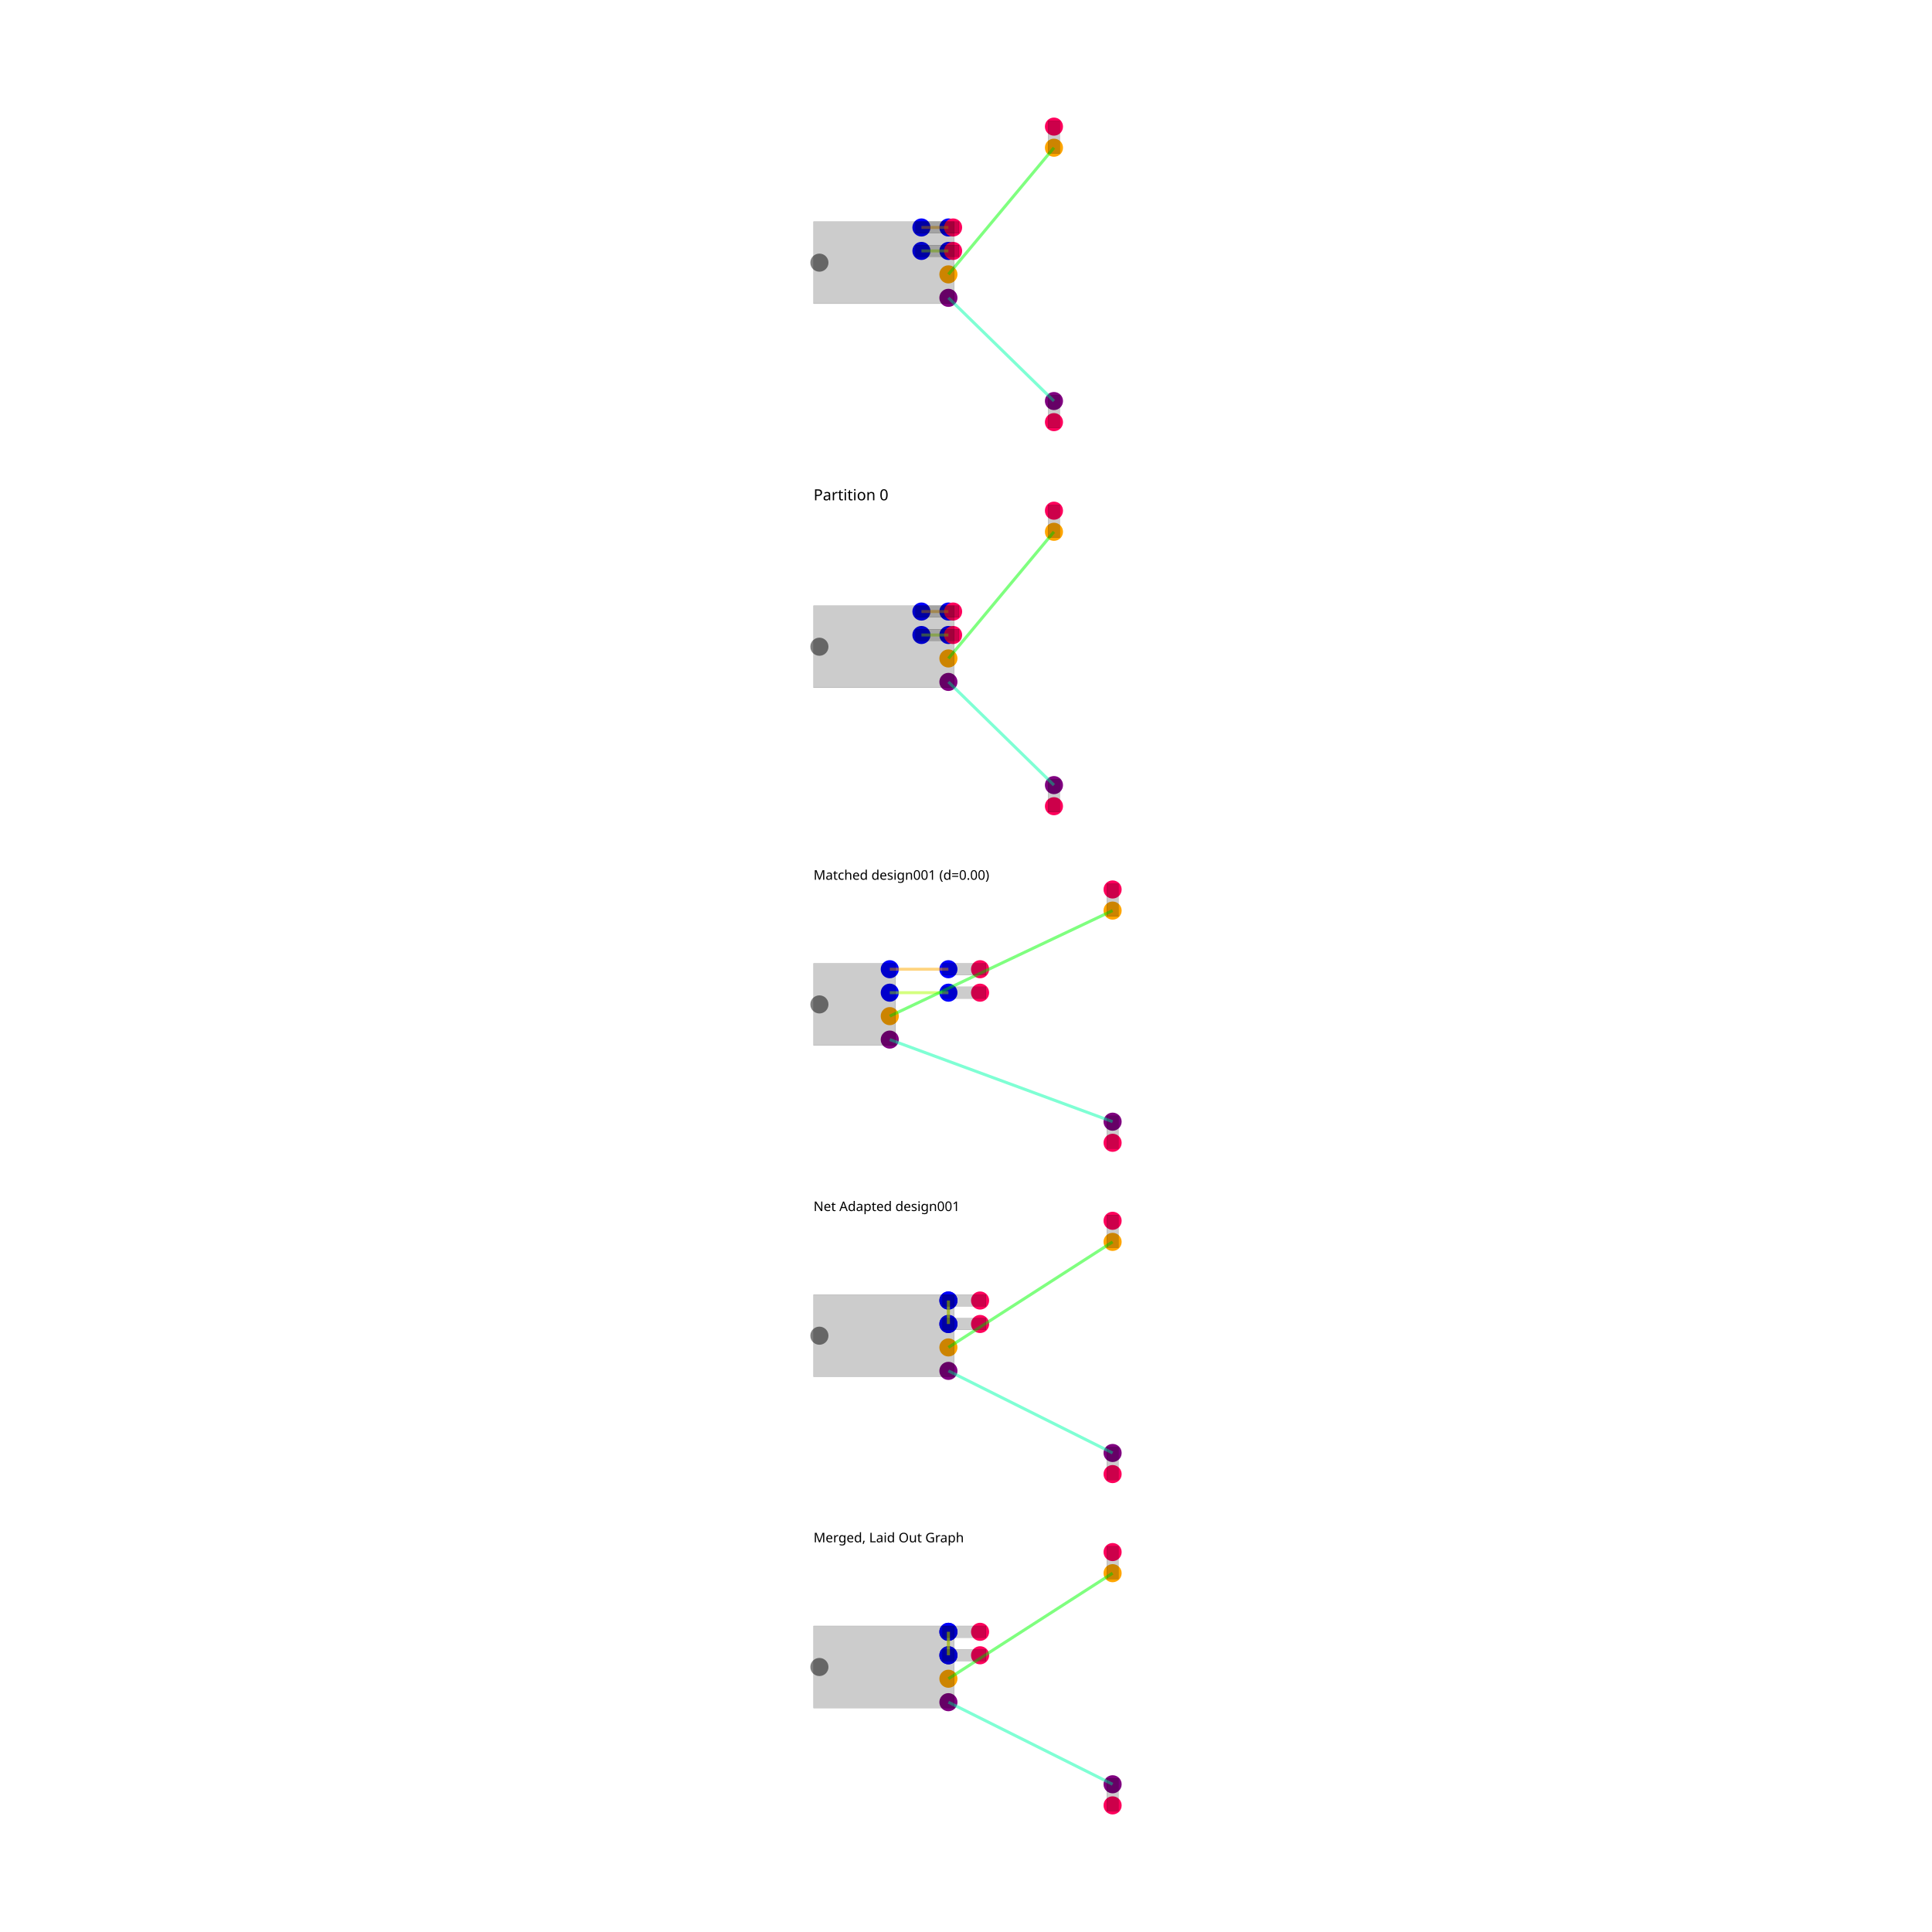
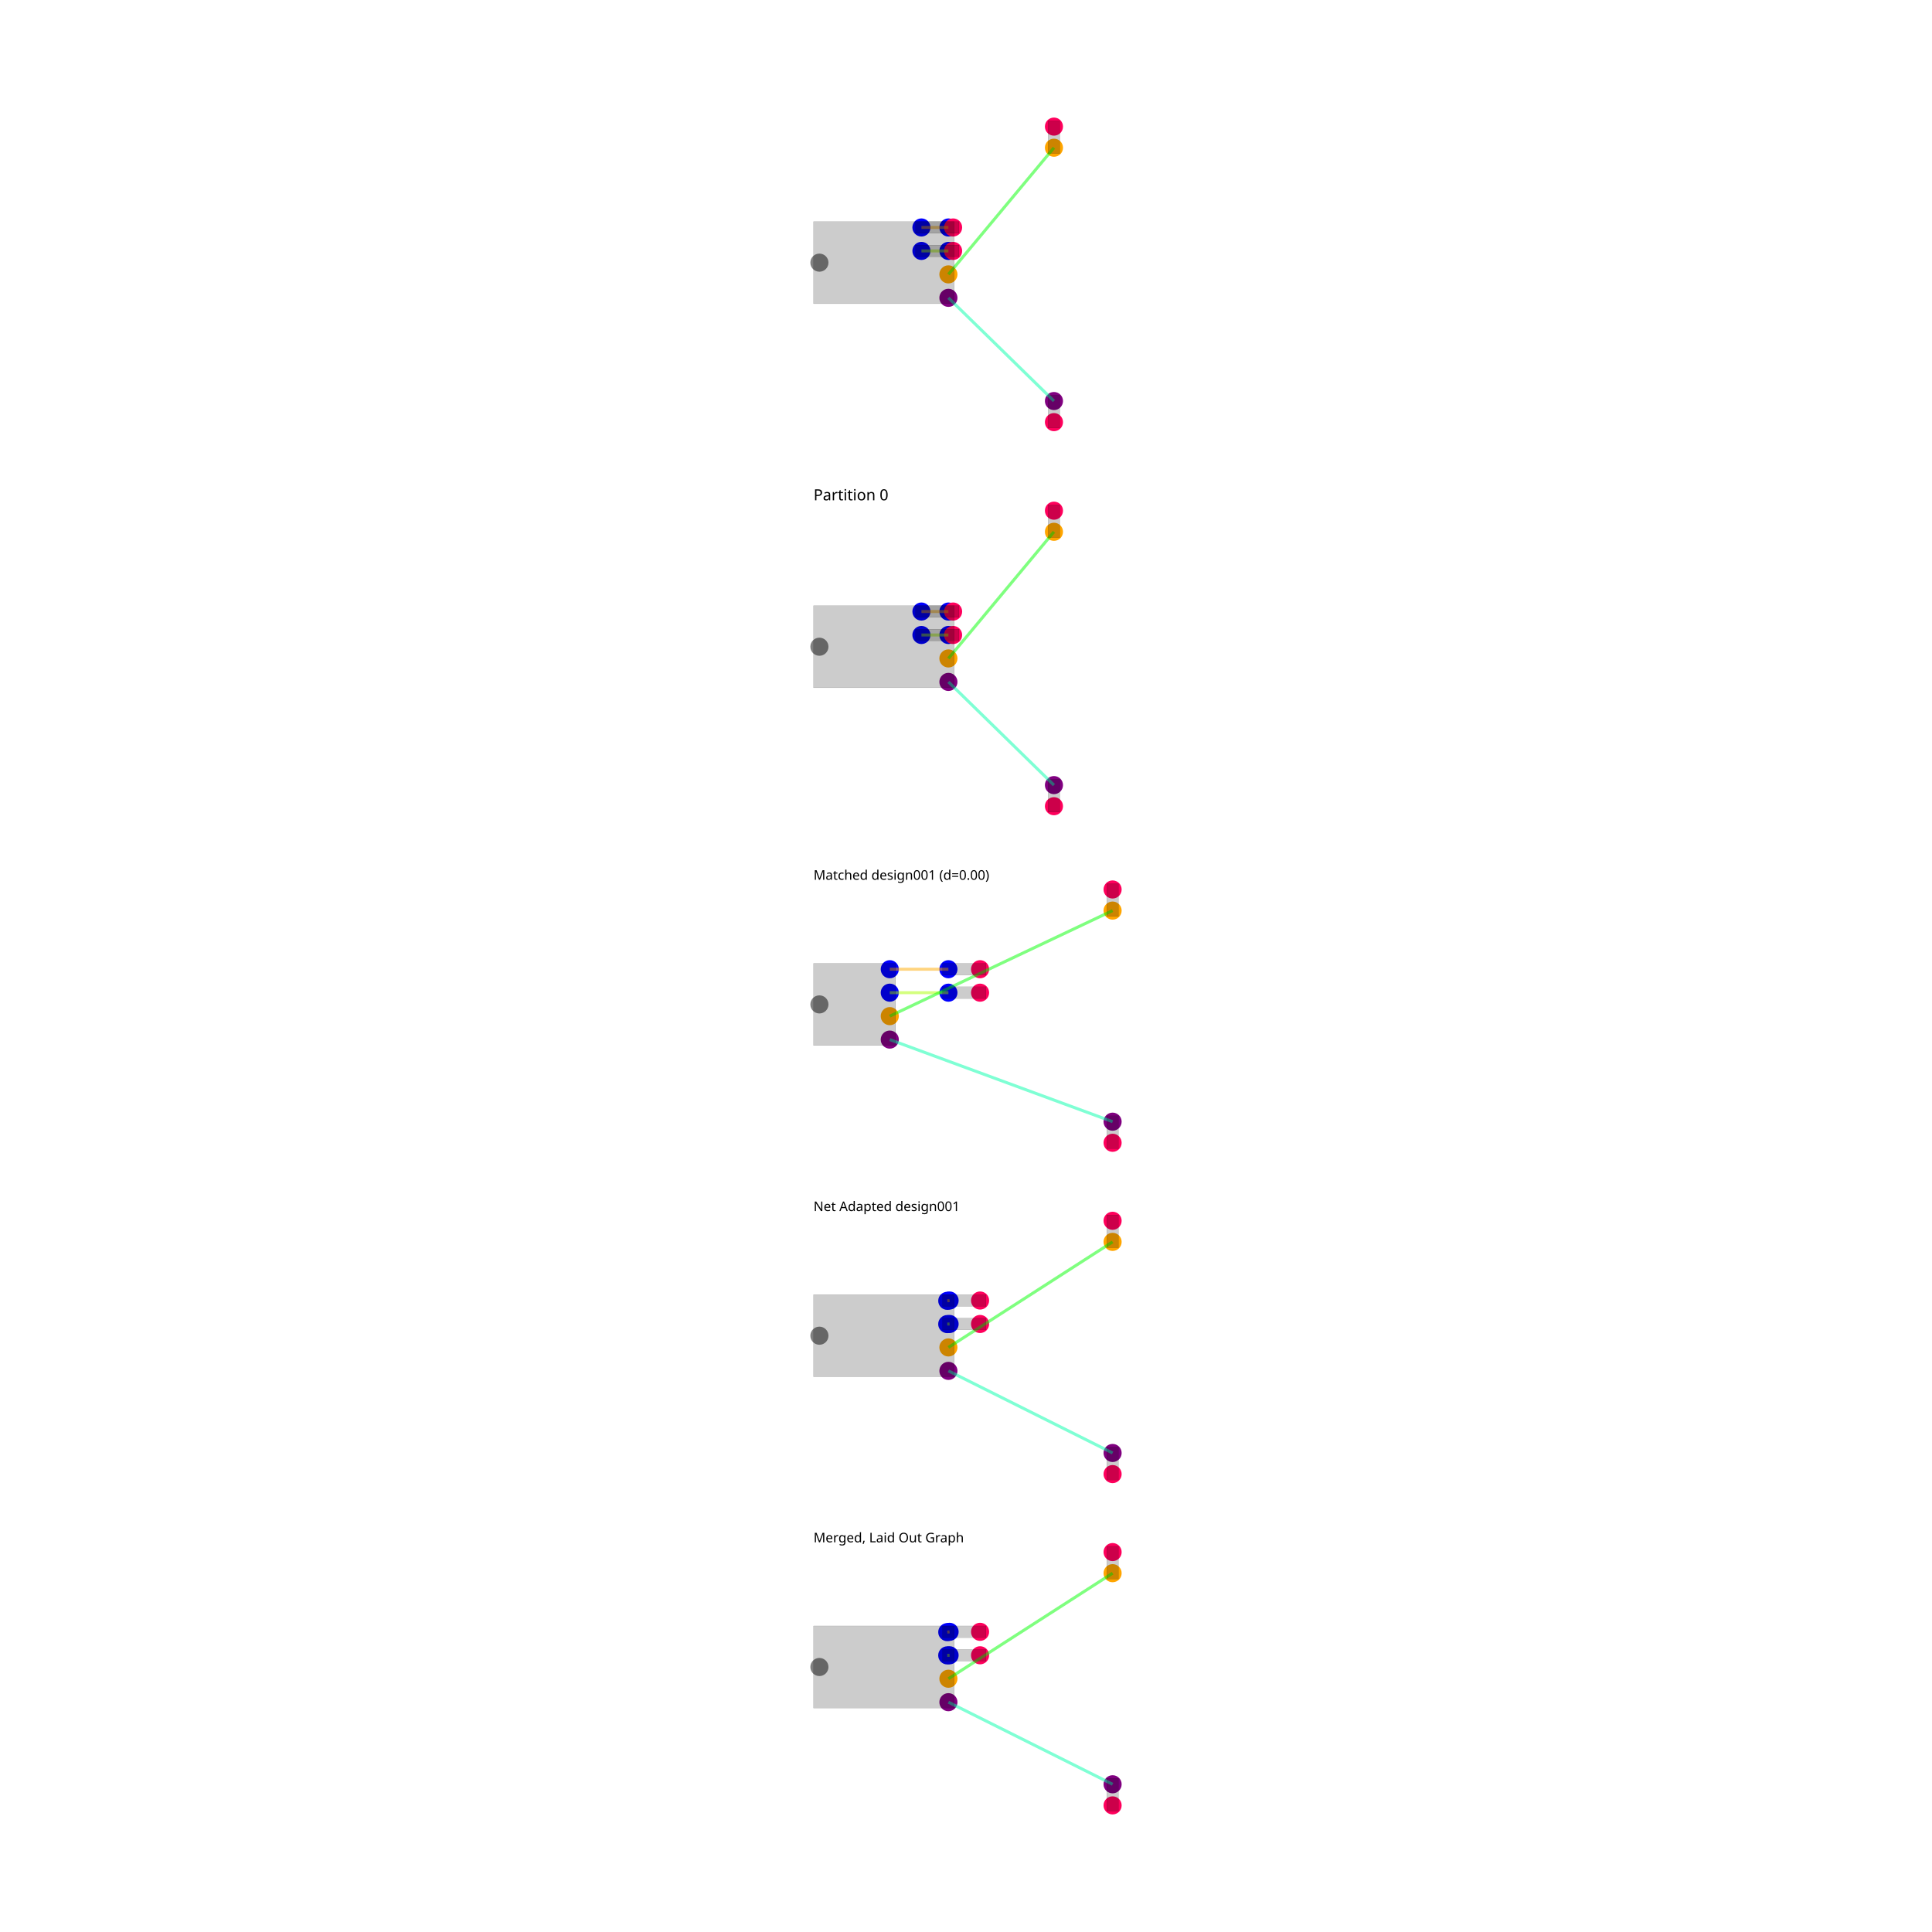
<svg xmlns="http://www.w3.org/2000/svg" width="640" height="640" viewBox="0 0 640 640">
  <rect width="100%" height="100%" fill="white" />
  <g>
    <circle data-type="point" data-label="schematic_component_0_center component_center center_schematic_component_0" data-x="0" data-y="0" cx="271.439" cy="87.007" r="3" fill="gray" />
  </g>
  <g>
-     <circle data-type="point" data-label="schematic_port_0 normal unnamedsubcircuit315_connectivity_net0" data-x="1.1" data-y="0.30000000000000004" cx="314.173" cy="75.352" r="3" fill="blue" />
-   </g>
-   <g>
-     <circle data-type="point" data-label="schematic_port_1 normal unnamedsubcircuit315_connectivity_net1" data-x="1.1" data-y="0.09999999999999998" cx="314.173" cy="83.122" r="3" fill="blue" />
-   </g>
-   <g>
-     <circle data-type="point" data-label="schematic_port_2 vcc unnamedsubcircuit315_connectivity_net2" data-x="1.1" data-y="-0.10000000000000003" cx="314.173" cy="90.891" r="3" fill="orange" />
-   </g>
-   <g>
-     <circle data-type="point" data-label="schematic_port_3 gnd unnamedsubcircuit315_connectivity_net3" data-x="1.1" data-y="-0.30000000000000004" cx="314.173" cy="98.661" r="3" fill="purple" />
+     <circle data-type="point" data-label="schematic_port_0 normal unnamedsubcircuit315_connectivity_net0" data-x="1.1" data-y="0.3" cx="314.173" cy="75.352" r="3" fill="blue" />
+   </g>
+   <g>
+     <circle data-type="point" data-label="schematic_port_1 normal unnamedsubcircuit315_connectivity_net1" data-x="1.1" data-y="0.1" cx="314.173" cy="83.122" r="3" fill="blue" />
+   </g>
+   <g>
+     <circle data-type="point" data-label="schematic_port_2 vcc unnamedsubcircuit315_connectivity_net2" data-x="1.1" data-y="-0.1" cx="314.173" cy="90.891" r="3" fill="orange" />
+   </g>
+   <g>
+     <circle data-type="point" data-label="schematic_port_3 gnd unnamedsubcircuit315_connectivity_net3" data-x="1.1" data-y="-0.3" cx="314.173" cy="98.661" r="3" fill="purple" />
  </g>
  <g>
    <circle data-type="point" data-label="netlabel_for_netlabel_for_schematic_port_3_pin gnd unnamedsubcircuit315_connectivity_net3" data-x="2" data-y="-1.18" cx="349.136" cy="132.848" r="3" fill="purple" />
  </g>
  <g>
-     <circle data-type="point" data-label="netlabel_for_netlabel_for_schematic_port_3_center netlabel_center netlabel_for_netlabel_for_schematic_port_3_center" data-x="2" data-y="-1.3599999999999999" cx="349.136" cy="139.84" r="3" fill="hsl(338.4, 100%, 50%, 1)" />
+     <circle data-type="point" data-label="netlabel_for_netlabel_for_schematic_port_3_center netlabel_center netlabel_for_netlabel_for_schematic_port_3_center" data-x="2" data-y="-1.36" cx="349.136" cy="139.84" r="3" fill="hsl(338.4, 100%, 50%, 1)" />
  </g>
  <g>
    <circle data-type="point" data-label="netlabel_for_netlabel_for_schematic_port_2_pin vcc unnamedsubcircuit315_connectivity_net2" data-x="2" data-y="0.98" cx="349.136" cy="48.935" r="3" fill="orange" />
  </g>
  <g>
    <circle data-type="point" data-label="netlabel_for_netlabel_for_schematic_port_2_center netlabel_center netlabel_for_netlabel_for_schematic_port_2_center" data-x="2" data-y="1.16" cx="349.136" cy="41.942" r="3" fill="hsl(338.4, 100%, 50%, 1)" />
  </g>
  <g>
-     <circle data-type="point" data-label="netlabel_for_netlabel_for_schematic_port_0_pin normal unnamedsubcircuit315_connectivity_net0" data-x="0.8700000000000001" data-y="0.30000000000000004" cx="305.238" cy="75.352" r="3" fill="blue" />
-   </g>
-   <g>
-     <circle data-type="point" data-label="netlabel_for_netlabel_for_schematic_port_0_center netlabel_center netlabel_for_netlabel_for_schematic_port_0_center" data-x="1.1400000000000001" data-y="0.30000000000000004" cx="315.727" cy="75.352" r="3" fill="hsl(338.4, 100%, 50%, 1)" />
-   </g>
-   <g>
-     <circle data-type="point" data-label="netlabel_for_netlabel_for_schematic_port_1_pin normal unnamedsubcircuit315_connectivity_net1" data-x="0.8700000000000001" data-y="0.09999999999999998" cx="305.238" cy="83.122" r="3" fill="blue" />
-   </g>
-   <g>
-     <circle data-type="point" data-label="netlabel_for_netlabel_for_schematic_port_1_center netlabel_center netlabel_for_netlabel_for_schematic_port_1_center" data-x="1.1400000000000001" data-y="0.09999999999999998" cx="315.727" cy="83.122" r="3" fill="hsl(338.4, 100%, 50%, 1)" />
+     <circle data-type="point" data-label="netlabel_for_netlabel_for_schematic_port_0_pin normal unnamedsubcircuit315_connectivity_net0" data-x="0.87" data-y="0.3" cx="305.238" cy="75.352" r="3" fill="blue" />
+   </g>
+   <g>
+     <circle data-type="point" data-label="netlabel_for_netlabel_for_schematic_port_0_center netlabel_center netlabel_for_netlabel_for_schematic_port_0_center" data-x="1.14" data-y="0.3" cx="315.727" cy="75.352" r="3" fill="hsl(338.4, 100%, 50%, 1)" />
+   </g>
+   <g>
+     <circle data-type="point" data-label="netlabel_for_netlabel_for_schematic_port_1_pin normal unnamedsubcircuit315_connectivity_net1" data-x="0.87" data-y="0.1" cx="305.238" cy="83.122" r="3" fill="blue" />
+   </g>
+   <g>
+     <circle data-type="point" data-label="netlabel_for_netlabel_for_schematic_port_1_center netlabel_center netlabel_for_netlabel_for_schematic_port_1_center" data-x="1.14" data-y="0.1" cx="315.727" cy="83.122" r="3" fill="hsl(338.4, 100%, 50%, 1)" />
  </g>
  <g>
    <circle data-type="point" data-label="schematic_component_0_center component_center center_schematic_component_0" data-x="0" data-y="-3.2749999999999995" cx="271.439" cy="214.235" r="3" fill="gray" />
  </g>
  <g>
    <circle data-type="point" data-label="schematic_port_0 normal unnamedsubcircuit315_connectivity_net0" data-x="1.1" data-y="-2.9749999999999996" cx="314.173" cy="202.581" r="3" fill="blue" />
  </g>
  <g>
    <circle data-type="point" data-label="schematic_port_1 normal unnamedsubcircuit315_connectivity_net1" data-x="1.1" data-y="-3.1749999999999994" cx="314.173" cy="210.35" r="3" fill="blue" />
  </g>
  <g>
    <circle data-type="point" data-label="schematic_port_2 vcc unnamedsubcircuit315_connectivity_net2" data-x="1.1" data-y="-3.3749999999999996" cx="314.173" cy="218.12" r="3" fill="orange" />
  </g>
  <g>
    <circle data-type="point" data-label="schematic_port_3 gnd unnamedsubcircuit315_connectivity_net3" data-x="1.1" data-y="-3.5749999999999993" cx="314.173" cy="225.89" r="3" fill="purple" />
  </g>
  <g>
    <circle data-type="point" data-label="netlabel_for_netlabel_for_schematic_port_3_pin gnd unnamedsubcircuit315_connectivity_net3" data-x="2" data-y="-4.454999999999999" cx="349.136" cy="260.076" r="3" fill="purple" />
  </g>
  <g>
    <circle data-type="point" data-label="netlabel_for_netlabel_for_schematic_port_3_center netlabel_center netlabel_for_netlabel_for_schematic_port_3_center" data-x="2" data-y="-4.635" cx="349.136" cy="267.069" r="3" fill="hsl(338.4, 100%, 50%, 1)" />
  </g>
  <g>
    <circle data-type="point" data-label="netlabel_for_netlabel_for_schematic_port_2_pin vcc unnamedsubcircuit315_connectivity_net2" data-x="2" data-y="-2.2949999999999995" cx="349.136" cy="176.164" r="3" fill="orange" />
  </g>
  <g>
    <circle data-type="point" data-label="netlabel_for_netlabel_for_schematic_port_2_center netlabel_center netlabel_for_netlabel_for_schematic_port_2_center" data-x="2" data-y="-2.1149999999999993" cx="349.136" cy="169.171" r="3" fill="hsl(338.4, 100%, 50%, 1)" />
  </g>
  <g>
-     <circle data-type="point" data-label="netlabel_for_netlabel_for_schematic_port_0_pin normal unnamedsubcircuit315_connectivity_net0" data-x="0.8700000000000001" data-y="-2.9749999999999996" cx="305.238" cy="202.581" r="3" fill="blue" />
-   </g>
-   <g>
-     <circle data-type="point" data-label="netlabel_for_netlabel_for_schematic_port_0_center netlabel_center netlabel_for_netlabel_for_schematic_port_0_center" data-x="1.1400000000000001" data-y="-2.9749999999999996" cx="315.727" cy="202.581" r="3" fill="hsl(338.4, 100%, 50%, 1)" />
-   </g>
-   <g>
-     <circle data-type="point" data-label="netlabel_for_netlabel_for_schematic_port_1_pin normal unnamedsubcircuit315_connectivity_net1" data-x="0.8700000000000001" data-y="-3.1749999999999994" cx="305.238" cy="210.35" r="3" fill="blue" />
-   </g>
-   <g>
-     <circle data-type="point" data-label="netlabel_for_netlabel_for_schematic_port_1_center netlabel_center netlabel_for_netlabel_for_schematic_port_1_center" data-x="1.1400000000000001" data-y="-3.1749999999999994" cx="315.727" cy="210.35" r="3" fill="hsl(338.4, 100%, 50%, 1)" />
+     <circle data-type="point" data-label="netlabel_for_netlabel_for_schematic_port_0_pin normal unnamedsubcircuit315_connectivity_net0" data-x="0.87" data-y="-2.9749999999999996" cx="305.238" cy="202.581" r="3" fill="blue" />
+   </g>
+   <g>
+     <circle data-type="point" data-label="netlabel_for_netlabel_for_schematic_port_0_center netlabel_center netlabel_for_netlabel_for_schematic_port_0_center" data-x="1.14" data-y="-2.9749999999999996" cx="315.727" cy="202.581" r="3" fill="hsl(338.4, 100%, 50%, 1)" />
+   </g>
+   <g>
+     <circle data-type="point" data-label="netlabel_for_netlabel_for_schematic_port_1_pin normal unnamedsubcircuit315_connectivity_net1" data-x="0.87" data-y="-3.1749999999999994" cx="305.238" cy="210.35" r="3" fill="blue" />
+   </g>
+   <g>
+     <circle data-type="point" data-label="netlabel_for_netlabel_for_schematic_port_1_center netlabel_center netlabel_for_netlabel_for_schematic_port_1_center" data-x="1.14" data-y="-3.1749999999999994" cx="315.727" cy="210.35" r="3" fill="hsl(338.4, 100%, 50%, 1)" />
  </g>
  <g>
    <circle data-type="point" data-label="schematic_component_0_center component_center center_schematic_component_0" data-x="-5.551115123125783e-17" data-y="-6.325" cx="271.439" cy="332.723" r="3" fill="gray" />
  </g>
  <g>
-     <circle data-type="point" data-label="schematic_port_0 normal unnamedsubcircuit7_connectivity_net0" data-x="0.6000000000000001" data-y="-6.025" cx="294.749" cy="321.068" r="3" fill="blue" />
-   </g>
-   <g>
-     <circle data-type="point" data-label="schematic_port_1 normal unnamedsubcircuit7_connectivity_net1" data-x="0.6000000000000001" data-y="-6.2250000000000005" cx="294.749" cy="328.838" r="3" fill="blue" />
-   </g>
-   <g>
-     <circle data-type="point" data-label="schematic_port_2 vcc unnamedsubcircuit7_connectivity_net2" data-x="0.6000000000000001" data-y="-6.425" cx="294.749" cy="336.608" r="3" fill="orange" />
-   </g>
-   <g>
-     <circle data-type="point" data-label="schematic_port_3 gnd unnamedsubcircuit7_connectivity_net3" data-x="0.6000000000000001" data-y="-6.625" cx="294.749" cy="344.377" r="3" fill="purple" />
+     <circle data-type="point" data-label="schematic_port_0 normal unnamedsubcircuit7_connectivity_net0" data-x="0.5999999999999999" data-y="-6.025" cx="294.749" cy="321.068" r="3" fill="blue" />
+   </g>
+   <g>
+     <circle data-type="point" data-label="schematic_port_1 normal unnamedsubcircuit7_connectivity_net1" data-x="0.5999999999999999" data-y="-6.2250000000000005" cx="294.749" cy="328.838" r="3" fill="blue" />
+   </g>
+   <g>
+     <circle data-type="point" data-label="schematic_port_2 vcc unnamedsubcircuit7_connectivity_net2" data-x="0.5999999999999999" data-y="-6.425" cx="294.749" cy="336.608" r="3" fill="orange" />
+   </g>
+   <g>
+     <circle data-type="point" data-label="schematic_port_3 gnd unnamedsubcircuit7_connectivity_net3" data-x="0.5999999999999999" data-y="-6.625" cx="294.749" cy="344.377" r="3" fill="purple" />
  </g>
  <g>
    <circle data-type="point" data-label="schematic_net_label_0_pin gnd unnamedsubcircuit7_connectivity_net3" data-x="2.5" data-y="-7.325" cx="368.561" cy="371.571" r="3" fill="purple" />
  </g>
  <g>
    <circle data-type="point" data-label="schematic_net_label_0_center netlabel_center schematic_net_label_0_center" data-x="2.5" data-y="-7.505" cx="368.561" cy="378.564" r="3" fill="hsl(338.4, 100%, 50%, 1)" />
  </g>
  <g>
    <circle data-type="point" data-label="schematic_net_label_1_pin vcc unnamedsubcircuit7_connectivity_net2" data-x="2.5" data-y="-5.525" cx="368.561" cy="301.644" r="3" fill="orange" />
  </g>
  <g>
    <circle data-type="point" data-label="schematic_net_label_1_center netlabel_center schematic_net_label_1_center" data-x="2.5" data-y="-5.345000000000001" cx="368.561" cy="294.651" r="3" fill="hsl(338.4, 100%, 50%, 1)" />
  </g>
  <g>
    <circle data-type="point" data-label="schematic_net_label_2_pin normal unnamedsubcircuit7_connectivity_net0" data-x="1.1" data-y="-6.025" cx="314.173" cy="321.068" r="3" fill="blue" />
  </g>
  <g>
    <circle data-type="point" data-label="schematic_net_label_2_center netlabel_center schematic_net_label_2_center" data-x="1.37" data-y="-6.025" cx="324.662" cy="321.068" r="3" fill="hsl(338.4, 100%, 50%, 1)" />
  </g>
  <g>
    <circle data-type="point" data-label="schematic_net_label_3_pin normal unnamedsubcircuit7_connectivity_net1" data-x="1.1" data-y="-6.2250000000000005" cx="314.173" cy="328.838" r="3" fill="blue" />
  </g>
  <g>
    <circle data-type="point" data-label="schematic_net_label_3_center netlabel_center schematic_net_label_3_center" data-x="1.37" data-y="-6.2250000000000005" cx="324.662" cy="328.838" r="3" fill="hsl(338.4, 100%, 50%, 1)" />
  </g>
  <g>
    <circle data-type="point" data-label="schematic_component_0_center component_center center_schematic_component_0" data-x="0" data-y="-9.149999999999999" cx="271.439" cy="442.47" r="3" fill="gray" />
  </g>
  <g>
-     <circle data-type="point" data-label="schematic_port_0 normal unnamedsubcircuit315_connectivity_net0" data-x="1.1" data-y="-8.849999999999998" cx="314.173" cy="430.815" r="3" fill="blue" />
-   </g>
-   <g>
-     <circle data-type="point" data-label="schematic_port_1 normal unnamedsubcircuit315_connectivity_net1" data-x="1.1" data-y="-9.049999999999999" cx="314.173" cy="438.585" r="3" fill="blue" />
+     <circle data-type="point" data-label="schematic_port_0 normal unnamedsubcircuit315_connectivity_net0" data-x="1.0903523617876227" data-y="-8.852631174057919" cx="313.798" cy="430.917" r="3" fill="blue" />
+   </g>
+   <g>
+     <circle data-type="point" data-label="netlabel_for_netlabel_for_schematic_port_0_pin normal unnamedsubcircuit315_connectivity_net0" data-x="1.11" data-y="-8.849999999999998" cx="314.561" cy="430.815" r="3" fill="blue" />
+   </g>
+   <g>
+     <circle data-type="point" data-label="schematic_port_1 normal unnamedsubcircuit315_connectivity_net1" data-x="1.090041067935323" data-y="-9.050905357460424" cx="313.786" cy="438.62" r="3" fill="blue" />
+   </g>
+   <g>
+     <circle data-type="point" data-label="netlabel_for_netlabel_for_schematic_port_1_pin normal unnamedsubcircuit315_connectivity_net1" data-x="1.11" data-y="-9.049999999999999" cx="314.561" cy="438.585" r="3" fill="blue" />
  </g>
  <g>
    <circle data-type="point" data-label="schematic_port_2 vcc unnamedsubcircuit315_connectivity_net2" data-x="1.1" data-y="-9.249999999999998" cx="314.173" cy="446.354" r="3" fill="orange" />
  </g>
  <g>
    <circle data-type="point" data-label="schematic_port_3 gnd unnamedsubcircuit315_connectivity_net3" data-x="1.1" data-y="-9.45" cx="314.173" cy="454.124" r="3" fill="purple" />
  </g>
  <g>
    <circle data-type="point" data-label="netlabel_for_netlabel_for_schematic_port_3_pin gnd unnamedsubcircuit315_connectivity_net3" data-x="2.5" data-y="-10.149999999999999" cx="368.561" cy="481.318" r="3" fill="purple" />
  </g>
  <g>
    <circle data-type="point" data-label="netlabel_for_netlabel_for_schematic_port_3_center netlabel_center netlabel_for_netlabel_for_schematic_port_3_center" data-x="2.5" data-y="-10.329999999999998" cx="368.561" cy="488.311" r="3" fill="hsl(338.4, 100%, 50%, 1)" />
  </g>
  <g>
    <circle data-type="point" data-label="netlabel_for_netlabel_for_schematic_port_2_pin vcc unnamedsubcircuit315_connectivity_net2" data-x="2.5" data-y="-8.349999999999998" cx="368.561" cy="411.391" r="3" fill="orange" />
  </g>
  <g>
    <circle data-type="point" data-label="netlabel_for_netlabel_for_schematic_port_2_center netlabel_center netlabel_for_netlabel_for_schematic_port_2_center" data-x="2.5" data-y="-8.169999999999998" cx="368.561" cy="404.398" r="3" fill="hsl(338.4, 100%, 50%, 1)" />
  </g>
  <g>
-     <circle data-type="point" data-label="netlabel_for_netlabel_for_schematic_port_0_pin normal unnamedsubcircuit315_connectivity_net0" data-x="1.1" data-y="-9.049999999999999" cx="314.173" cy="438.585" r="3" fill="blue" />
-   </g>
-   <g>
-     <circle data-type="point" data-label="netlabel_for_netlabel_for_schematic_port_0_center netlabel_center netlabel_for_netlabel_for_schematic_port_0_center" data-x="1.37" data-y="-9.049999999999999" cx="324.662" cy="438.585" r="3" fill="hsl(338.4, 100%, 50%, 1)" />
-   </g>
-   <g>
-     <circle data-type="point" data-label="netlabel_for_netlabel_for_schematic_port_1_pin normal unnamedsubcircuit315_connectivity_net1" data-x="1.1" data-y="-8.849999999999998" cx="314.173" cy="430.815" r="3" fill="blue" />
-   </g>
-   <g>
-     <circle data-type="point" data-label="netlabel_for_netlabel_for_schematic_port_1_center netlabel_center netlabel_for_netlabel_for_schematic_port_1_center" data-x="1.37" data-y="-8.849999999999998" cx="324.662" cy="430.815" r="3" fill="hsl(338.4, 100%, 50%, 1)" />
+     <circle data-type="point" data-label="netlabel_for_netlabel_for_schematic_port_0_center netlabel_center netlabel_for_netlabel_for_schematic_port_0_center" data-x="1.37" data-y="-8.849999999999998" cx="324.662" cy="430.815" r="3" fill="hsl(338.4, 100%, 50%, 1)" />
+   </g>
+   <g>
+     <circle data-type="point" data-label="netlabel_for_netlabel_for_schematic_port_1_center netlabel_center netlabel_for_netlabel_for_schematic_port_1_center" data-x="1.37" data-y="-9.049999999999999" cx="324.662" cy="438.585" r="3" fill="hsl(338.4, 100%, 50%, 1)" />
  </g>
  <g>
    <circle data-type="point" data-label="schematic_component_0_center component_center center_schematic_component_0" data-x="0" data-y="-11.974999999999998" cx="271.439" cy="552.216" r="3" fill="gray" />
  </g>
  <g>
-     <circle data-type="point" data-label="schematic_port_0 normal unnamedsubcircuit315_connectivity_net0" data-x="1.1" data-y="-11.674999999999997" cx="314.173" cy="540.562" r="3" fill="blue" />
-   </g>
-   <g>
-     <circle data-type="point" data-label="schematic_port_1 normal unnamedsubcircuit315_connectivity_net1" data-x="1.1" data-y="-11.874999999999998" cx="314.173" cy="548.332" r="3" fill="blue" />
+     <circle data-type="point" data-label="schematic_port_0 normal unnamedsubcircuit315_connectivity_net0" data-x="1.0903523617876227" data-y="-11.677631174057918" cx="313.798" cy="540.664" r="3" fill="blue" />
+   </g>
+   <g>
+     <circle data-type="point" data-label="netlabel_for_netlabel_for_schematic_port_0_pin normal unnamedsubcircuit315_connectivity_net0" data-x="1.11" data-y="-11.674999999999997" cx="314.561" cy="540.562" r="3" fill="blue" />
+   </g>
+   <g>
+     <circle data-type="point" data-label="schematic_port_1 normal unnamedsubcircuit315_connectivity_net1" data-x="1.090041067935323" data-y="-11.875905357460423" cx="313.786" cy="548.367" r="3" fill="blue" />
+   </g>
+   <g>
+     <circle data-type="point" data-label="netlabel_for_netlabel_for_schematic_port_1_pin normal unnamedsubcircuit315_connectivity_net1" data-x="1.11" data-y="-11.874999999999998" cx="314.561" cy="548.332" r="3" fill="blue" />
  </g>
  <g>
    <circle data-type="point" data-label="schematic_port_2 vcc unnamedsubcircuit315_connectivity_net2" data-x="1.1" data-y="-12.074999999999998" cx="314.173" cy="556.101" r="3" fill="orange" />
  </g>
  <g>
    <circle data-type="point" data-label="schematic_port_3 gnd unnamedsubcircuit315_connectivity_net3" data-x="1.1" data-y="-12.274999999999999" cx="314.173" cy="563.871" r="3" fill="purple" />
  </g>
  <g>
    <circle data-type="point" data-label="netlabel_for_netlabel_for_schematic_port_3_pin gnd unnamedsubcircuit315_connectivity_net3" data-x="2.5" data-y="-12.974999999999998" cx="368.561" cy="591.065" r="3" fill="purple" />
  </g>
  <g>
    <circle data-type="point" data-label="netlabel_for_netlabel_for_schematic_port_3_center netlabel_center netlabel_for_netlabel_for_schematic_port_3_center" data-x="2.5" data-y="-13.154999999999998" cx="368.561" cy="598.058" r="3" fill="hsl(338.4, 100%, 50%, 1)" />
  </g>
  <g>
    <circle data-type="point" data-label="netlabel_for_netlabel_for_schematic_port_2_pin vcc unnamedsubcircuit315_connectivity_net2" data-x="2.5" data-y="-11.174999999999997" cx="368.561" cy="521.138" r="3" fill="orange" />
  </g>
  <g>
    <circle data-type="point" data-label="netlabel_for_netlabel_for_schematic_port_2_center netlabel_center netlabel_for_netlabel_for_schematic_port_2_center" data-x="2.5" data-y="-10.994999999999997" cx="368.561" cy="514.145" r="3" fill="hsl(338.4, 100%, 50%, 1)" />
  </g>
  <g>
-     <circle data-type="point" data-label="netlabel_for_netlabel_for_schematic_port_0_pin normal unnamedsubcircuit315_connectivity_net0" data-x="1.1" data-y="-11.874999999999998" cx="314.173" cy="548.332" r="3" fill="blue" />
-   </g>
-   <g>
-     <circle data-type="point" data-label="netlabel_for_netlabel_for_schematic_port_0_center netlabel_center netlabel_for_netlabel_for_schematic_port_0_center" data-x="1.37" data-y="-11.874999999999998" cx="324.662" cy="548.332" r="3" fill="hsl(338.4, 100%, 50%, 1)" />
-   </g>
-   <g>
-     <circle data-type="point" data-label="netlabel_for_netlabel_for_schematic_port_1_pin normal unnamedsubcircuit315_connectivity_net1" data-x="1.1" data-y="-11.674999999999997" cx="314.173" cy="540.562" r="3" fill="blue" />
-   </g>
-   <g>
-     <circle data-type="point" data-label="netlabel_for_netlabel_for_schematic_port_1_center netlabel_center netlabel_for_netlabel_for_schematic_port_1_center" data-x="1.37" data-y="-11.674999999999997" cx="324.662" cy="540.562" r="3" fill="hsl(338.4, 100%, 50%, 1)" />
-   </g>
-   <g>
-     <polyline data-points="1.1,0.30000000000000004 0.8700000000000001,0.30000000000000004" data-type="line" data-label="" points="314.173,75.352 305.238,75.352" fill="none" stroke="hsl(40, 100%, 50%, 0.5)" stroke-width="1" />
-   </g>
-   <g>
-     <polyline data-points="1.1,0.09999999999999998 0.8700000000000001,0.09999999999999998" data-type="line" data-label="" points="314.173,83.122 305.238,83.122" fill="none" stroke="hsl(80, 100%, 50%, 0.5)" stroke-width="1" />
-   </g>
-   <g>
-     <polyline data-points="1.1,-0.10000000000000003 2,0.98" data-type="line" data-label="" points="314.173,90.891 349.136,48.935" fill="none" stroke="hsl(120, 100%, 50%, 0.5)" stroke-width="1" />
-   </g>
-   <g>
-     <polyline data-points="1.1,-0.30000000000000004 2,-1.18" data-type="line" data-label="" points="314.173,98.661 349.136,132.848" fill="none" stroke="hsl(160, 100%, 50%, 0.5)" stroke-width="1" />
-   </g>
-   <g>
-     <polyline data-points="1.1,-2.9749999999999996 0.8700000000000001,-2.9749999999999996" data-type="line" data-label="" points="314.173,202.581 305.238,202.581" fill="none" stroke="hsl(40, 100%, 50%, 0.5)" stroke-width="1" />
-   </g>
-   <g>
-     <polyline data-points="1.1,-3.1749999999999994 0.8700000000000001,-3.1749999999999994" data-type="line" data-label="" points="314.173,210.35 305.238,210.35" fill="none" stroke="hsl(80, 100%, 50%, 0.5)" stroke-width="1" />
+     <circle data-type="point" data-label="netlabel_for_netlabel_for_schematic_port_0_center netlabel_center netlabel_for_netlabel_for_schematic_port_0_center" data-x="1.37" data-y="-11.674999999999997" cx="324.662" cy="540.562" r="3" fill="hsl(338.4, 100%, 50%, 1)" />
+   </g>
+   <g>
+     <circle data-type="point" data-label="netlabel_for_netlabel_for_schematic_port_1_center netlabel_center netlabel_for_netlabel_for_schematic_port_1_center" data-x="1.37" data-y="-11.874999999999998" cx="324.662" cy="548.332" r="3" fill="hsl(338.4, 100%, 50%, 1)" />
+   </g>
+   <g>
+     <polyline data-points="1.1,0.3 0.87,0.3" data-type="line" data-label="" points="314.173,75.352 305.238,75.352" fill="none" stroke="hsl(40, 100%, 50%, 0.5)" stroke-width="1" />
+   </g>
+   <g>
+     <polyline data-points="1.1,0.1 0.87,0.1" data-type="line" data-label="" points="314.173,83.122 305.238,83.122" fill="none" stroke="hsl(80, 100%, 50%, 0.5)" stroke-width="1" />
+   </g>
+   <g>
+     <polyline data-points="1.1,-0.1 2,0.98" data-type="line" data-label="" points="314.173,90.891 349.136,48.935" fill="none" stroke="hsl(120, 100%, 50%, 0.5)" stroke-width="1" />
+   </g>
+   <g>
+     <polyline data-points="1.1,-0.3 2,-1.18" data-type="line" data-label="" points="314.173,98.661 349.136,132.848" fill="none" stroke="hsl(160, 100%, 50%, 0.5)" stroke-width="1" />
+   </g>
+   <g>
+     <polyline data-points="1.1,-2.9749999999999996 0.87,-2.9749999999999996" data-type="line" data-label="" points="314.173,202.581 305.238,202.581" fill="none" stroke="hsl(40, 100%, 50%, 0.5)" stroke-width="1" />
+   </g>
+   <g>
+     <polyline data-points="1.1,-3.1749999999999994 0.87,-3.1749999999999994" data-type="line" data-label="" points="314.173,210.35 305.238,210.35" fill="none" stroke="hsl(80, 100%, 50%, 0.5)" stroke-width="1" />
  </g>
  <g>
    <polyline data-points="1.1,-3.3749999999999996 2,-2.2949999999999995" data-type="line" data-label="" points="314.173,218.12 349.136,176.164" fill="none" stroke="hsl(120, 100%, 50%, 0.5)" stroke-width="1" />
  </g>
  <g>
    <polyline data-points="1.1,-3.5749999999999993 2,-4.454999999999999" data-type="line" data-label="" points="314.173,225.89 349.136,260.076" fill="none" stroke="hsl(160, 100%, 50%, 0.5)" stroke-width="1" />
  </g>
  <g>
-     <polyline data-points="0.6000000000000001,-6.025 1.1,-6.025" data-type="line" data-label="" points="294.749,321.068 314.173,321.068" fill="none" stroke="hsl(40, 100%, 50%, 0.5)" stroke-width="1" />
-   </g>
-   <g>
-     <polyline data-points="0.6000000000000001,-6.2250000000000005 1.1,-6.2250000000000005" data-type="line" data-label="" points="294.749,328.838 314.173,328.838" fill="none" stroke="hsl(80, 100%, 50%, 0.5)" stroke-width="1" />
-   </g>
-   <g>
-     <polyline data-points="0.6000000000000001,-6.425 2.5,-5.525" data-type="line" data-label="" points="294.749,336.608 368.561,301.644" fill="none" stroke="hsl(120, 100%, 50%, 0.5)" stroke-width="1" />
-   </g>
-   <g>
-     <polyline data-points="0.6000000000000001,-6.625 2.5,-7.325" data-type="line" data-label="" points="294.749,344.377 368.561,371.571" fill="none" stroke="hsl(160, 100%, 50%, 0.5)" stroke-width="1" />
-   </g>
-   <g>
-     <polyline data-points="1.1,-8.849999999999998 1.1,-9.049999999999999" data-type="line" data-label="" points="314.173,430.815 314.173,438.585" fill="none" stroke="hsl(40, 100%, 50%, 0.5)" stroke-width="1" />
-   </g>
-   <g>
-     <polyline data-points="1.1,-9.049999999999999 1.1,-8.849999999999998" data-type="line" data-label="" points="314.173,438.585 314.173,430.815" fill="none" stroke="hsl(80, 100%, 50%, 0.5)" stroke-width="1" />
+     <polyline data-points="0.5999999999999999,-6.025 1.1,-6.025" data-type="line" data-label="" points="294.749,321.068 314.173,321.068" fill="none" stroke="hsl(40, 100%, 50%, 0.5)" stroke-width="1" />
+   </g>
+   <g>
+     <polyline data-points="0.5999999999999999,-6.2250000000000005 1.1,-6.2250000000000005" data-type="line" data-label="" points="294.749,328.838 314.173,328.838" fill="none" stroke="hsl(80, 100%, 50%, 0.5)" stroke-width="1" />
+   </g>
+   <g>
+     <polyline data-points="0.5999999999999999,-6.425 2.5,-5.525" data-type="line" data-label="" points="294.749,336.608 368.561,301.644" fill="none" stroke="hsl(120, 100%, 50%, 0.5)" stroke-width="1" />
+   </g>
+   <g>
+     <polyline data-points="0.5999999999999999,-6.625 2.5,-7.325" data-type="line" data-label="" points="294.749,344.377 368.561,371.571" fill="none" stroke="hsl(160, 100%, 50%, 0.5)" stroke-width="1" />
+   </g>
+   <g>
+     <polyline data-points="1.0903523617876227,-8.852631174057919 1.11,-8.849999999999998" data-type="line" data-label="" points="313.798,430.917 314.561,430.815" fill="none" stroke="hsl(40, 100%, 50%, 0.5)" stroke-width="1" />
+   </g>
+   <g>
+     <polyline data-points="1.090041067935323,-9.050905357460424 1.11,-9.049999999999999" data-type="line" data-label="" points="313.786,438.62 314.561,438.585" fill="none" stroke="hsl(80, 100%, 50%, 0.5)" stroke-width="1" />
  </g>
  <g>
    <polyline data-points="1.1,-9.249999999999998 2.5,-8.349999999999998" data-type="line" data-label="" points="314.173,446.354 368.561,411.391" fill="none" stroke="hsl(120, 100%, 50%, 0.5)" stroke-width="1" />
  </g>
  <g>
    <polyline data-points="1.1,-9.45 2.5,-10.149999999999999" data-type="line" data-label="" points="314.173,454.124 368.561,481.318" fill="none" stroke="hsl(160, 100%, 50%, 0.5)" stroke-width="1" />
  </g>
  <g>
-     <polyline data-points="1.1,-11.674999999999997 1.1,-11.874999999999998" data-type="line" data-label="" points="314.173,540.562 314.173,548.332" fill="none" stroke="hsl(40, 100%, 50%, 0.5)" stroke-width="1" />
-   </g>
-   <g>
-     <polyline data-points="1.1,-11.874999999999998 1.1,-11.674999999999997" data-type="line" data-label="" points="314.173,548.332 314.173,540.562" fill="none" stroke="hsl(80, 100%, 50%, 0.5)" stroke-width="1" />
+     <polyline data-points="1.0903523617876227,-11.677631174057918 1.11,-11.674999999999997" data-type="line" data-label="" points="313.798,540.664 314.561,540.562" fill="none" stroke="hsl(40, 100%, 50%, 0.5)" stroke-width="1" />
+   </g>
+   <g>
+     <polyline data-points="1.090041067935323,-11.875905357460423 1.11,-11.874999999999998" data-type="line" data-label="" points="313.786,548.367 314.561,548.332" fill="none" stroke="hsl(80, 100%, 50%, 0.5)" stroke-width="1" />
  </g>
  <g>
    <polyline data-points="1.1,-12.074999999999998 2.5,-11.174999999999997" data-type="line" data-label="" points="314.173,556.101 368.561,521.138" fill="none" stroke="hsl(120, 100%, 50%, 0.5)" stroke-width="1" />
  </g>
  <g>
    <polyline data-points="1.1,-12.274999999999999 2.5,-12.974999999999998" data-type="line" data-label="" points="314.173,563.871 368.561,591.065" fill="none" stroke="hsl(160, 100%, 50%, 0.5)" stroke-width="1" />
  </g>
  <g>
    <rect data-type="rect" data-label="schematic_component_0" data-x="0.55" data-y="0" x="269.497" y="73.41" width="46.618" height="27.194" fill="rgba(0, 0, 0, 0.2)" stroke="black" stroke-width="0.026" />
  </g>
  <g>
    <rect data-type="rect" data-label="netlabel_for_netlabel_for_schematic_port_3" data-x="2" data-y="-1.27" x="347.194" y="130.905" width="3.885" height="10.878" fill="rgba(0, 0, 0, 0.2)" stroke="black" stroke-width="0.026" />
  </g>
  <g>
    <rect data-type="rect" data-label="netlabel_for_netlabel_for_schematic_port_2" data-x="2" data-y="1.0699999999999998" x="347.194" y="40" width="3.885" height="10.878" fill="rgba(0, 0, 0, 0.2)" stroke="black" stroke-width="0.026" />
  </g>
  <g>
    <rect data-type="rect" data-label="netlabel_for_netlabel_for_schematic_port_0" data-x="1.0050000000000001" data-y="0.30000000000000004" x="303.295" y="73.41" width="14.374" height="3.885" fill="rgba(0, 0, 0, 0.2)" stroke="black" stroke-width="0.026" />
  </g>
  <g>
    <rect data-type="rect" data-label="netlabel_for_netlabel_for_schematic_port_1" data-x="1.0050000000000001" data-y="0.09999999999999998" x="303.295" y="81.179" width="14.374" height="3.885" fill="rgba(0, 0, 0, 0.2)" stroke="black" stroke-width="0.026" />
  </g>
  <g>
    <rect data-type="rect" data-label="schematic_component_0" data-x="0.55" data-y="-3.2749999999999995" x="269.497" y="200.638" width="46.618" height="27.194" fill="rgba(0, 0, 0, 0.2)" stroke="black" stroke-width="0.026" />
  </g>
  <g>
    <rect data-type="rect" data-label="netlabel_for_netlabel_for_schematic_port_3" data-x="2" data-y="-4.545" x="347.194" y="258.134" width="3.885" height="10.878" fill="rgba(0, 0, 0, 0.2)" stroke="black" stroke-width="0.026" />
  </g>
  <g>
    <rect data-type="rect" data-label="netlabel_for_netlabel_for_schematic_port_2" data-x="2" data-y="-2.2049999999999996" x="347.194" y="167.229" width="3.885" height="10.878" fill="rgba(0, 0, 0, 0.2)" stroke="black" stroke-width="0.026" />
  </g>
  <g>
    <rect data-type="rect" data-label="netlabel_for_netlabel_for_schematic_port_0" data-x="1.0050000000000001" data-y="-2.9749999999999996" x="303.295" y="200.638" width="14.374" height="3.885" fill="rgba(0, 0, 0, 0.2)" stroke="black" stroke-width="0.026" />
  </g>
  <g>
    <rect data-type="rect" data-label="netlabel_for_netlabel_for_schematic_port_1" data-x="1.0050000000000001" data-y="-3.1749999999999994" x="303.295" y="208.408" width="14.374" height="3.885" fill="rgba(0, 0, 0, 0.2)" stroke="black" stroke-width="0.026" />
  </g>
  <g>
    <rect data-type="rect" data-label="schematic_component_0" data-x="0.3" data-y="-6.325" x="269.497" y="319.126" width="27.194" height="27.194" fill="rgba(0, 0, 0, 0.2)" stroke="black" stroke-width="0.026" />
  </g>
  <g>
    <rect data-type="rect" data-label="schematic_net_label_0" data-x="2.5" data-y="-7.415" x="366.618" y="369.629" width="3.885" height="10.878" fill="rgba(0, 0, 0, 0.2)" stroke="black" stroke-width="0.026" />
  </g>
  <g>
    <rect data-type="rect" data-label="schematic_net_label_1" data-x="2.5" data-y="-5.4350000000000005" x="366.618" y="292.709" width="3.885" height="10.878" fill="rgba(0, 0, 0, 0.2)" stroke="black" stroke-width="0.026" />
  </g>
  <g>
    <rect data-type="rect" data-label="schematic_net_label_2" data-x="1.235" data-y="-6.025" x="312.23" y="319.126" width="14.374" height="3.885" fill="rgba(0, 0, 0, 0.2)" stroke="black" stroke-width="0.026" />
  </g>
  <g>
    <rect data-type="rect" data-label="schematic_net_label_3" data-x="1.235" data-y="-6.2250000000000005" x="312.23" y="326.896" width="14.374" height="3.885" fill="rgba(0, 0, 0, 0.2)" stroke="black" stroke-width="0.026" />
  </g>
  <g>
    <rect data-type="rect" data-label="schematic_component_0" data-x="0.55" data-y="-9.149999999999999" x="269.497" y="428.873" width="46.618" height="27.194" fill="rgba(0, 0, 0, 0.2)" stroke="black" stroke-width="0.026" />
  </g>
  <g>
    <rect data-type="rect" data-label="netlabel_for_netlabel_for_schematic_port_3" data-x="2.5" data-y="-10.239999999999998" x="366.618" y="479.376" width="3.885" height="10.878" fill="rgba(0, 0, 0, 0.2)" stroke="black" stroke-width="0.026" />
  </g>
  <g>
    <rect data-type="rect" data-label="netlabel_for_netlabel_for_schematic_port_2" data-x="2.5" data-y="-8.259999999999998" x="366.618" y="402.456" width="3.885" height="10.878" fill="rgba(0, 0, 0, 0.2)" stroke="black" stroke-width="0.026" />
  </g>
  <g>
-     <rect data-type="rect" data-label="netlabel_for_netlabel_for_schematic_port_0" data-x="1.235" data-y="-9.049999999999999" x="312.23" y="436.642" width="14.374" height="3.885" fill="rgba(0, 0, 0, 0.2)" stroke="black" stroke-width="0.026" />
-   </g>
-   <g>
-     <rect data-type="rect" data-label="netlabel_for_netlabel_for_schematic_port_1" data-x="1.235" data-y="-8.849999999999998" x="312.23" y="428.873" width="14.374" height="3.885" fill="rgba(0, 0, 0, 0.2)" stroke="black" stroke-width="0.026" />
+     <rect data-type="rect" data-label="netlabel_for_netlabel_for_schematic_port_0" data-x="1.235" data-y="-8.849999999999998" x="312.23" y="428.873" width="14.374" height="3.885" fill="rgba(0, 0, 0, 0.2)" stroke="black" stroke-width="0.026" />
+   </g>
+   <g>
+     <rect data-type="rect" data-label="netlabel_for_netlabel_for_schematic_port_1" data-x="1.235" data-y="-9.049999999999999" x="312.23" y="436.642" width="14.374" height="3.885" fill="rgba(0, 0, 0, 0.2)" stroke="black" stroke-width="0.026" />
  </g>
  <g>
    <rect data-type="rect" data-label="schematic_component_0" data-x="0.55" data-y="-11.974999999999998" x="269.497" y="538.619" width="46.618" height="27.194" fill="rgba(0, 0, 0, 0.2)" stroke="black" stroke-width="0.026" />
  </g>
  <g>
    <rect data-type="rect" data-label="netlabel_for_netlabel_for_schematic_port_3" data-x="2.5" data-y="-13.064999999999998" x="366.618" y="589.122" width="3.885" height="10.878" fill="rgba(0, 0, 0, 0.2)" stroke="black" stroke-width="0.026" />
  </g>
  <g>
    <rect data-type="rect" data-label="netlabel_for_netlabel_for_schematic_port_2" data-x="2.5" data-y="-11.084999999999997" x="366.618" y="512.203" width="3.885" height="10.878" fill="rgba(0, 0, 0, 0.2)" stroke="black" stroke-width="0.026" />
  </g>
  <g>
-     <rect data-type="rect" data-label="netlabel_for_netlabel_for_schematic_port_0" data-x="1.235" data-y="-11.874999999999998" x="312.23" y="546.389" width="14.374" height="3.885" fill="rgba(0, 0, 0, 0.2)" stroke="black" stroke-width="0.026" />
-   </g>
-   <g>
-     <rect data-type="rect" data-label="netlabel_for_netlabel_for_schematic_port_1" data-x="1.235" data-y="-11.674999999999997" x="312.23" y="538.619" width="14.374" height="3.885" fill="rgba(0, 0, 0, 0.2)" stroke="black" stroke-width="0.026" />
+     <rect data-type="rect" data-label="netlabel_for_netlabel_for_schematic_port_0" data-x="1.235" data-y="-11.674999999999997" x="312.23" y="538.619" width="14.374" height="3.885" fill="rgba(0, 0, 0, 0.2)" stroke="black" stroke-width="0.026" />
+   </g>
+   <g>
+     <rect data-type="rect" data-label="netlabel_for_netlabel_for_schematic_port_1" data-x="1.235" data-y="-11.874999999999998" x="312.23" y="546.389" width="14.374" height="3.885" fill="rgba(0, 0, 0, 0.2)" stroke="black" stroke-width="0.026" />
  </g>
  <text data-type="text" data-label="Partition 0" data-x="-0.050000000000000044" data-y="-2.0649999999999995" x="269.497" y="167.229" fill="black" font-size="5.089" font-family="sans-serif" text-anchor="start" dominant-baseline="text-after-edge">Partition 0</text>
  <text data-type="text" data-label="Matched design001 (d=0.00)" data-x="-0.050000000000000044" data-y="-5.295" x="269.497" y="292.709" fill="black" font-size="4.39" font-family="sans-serif" text-anchor="start" dominant-baseline="text-after-edge">Matched design001 (d=0.00)</text>
  <text data-type="text" data-label="Net Adapted design001" data-x="-0.050000000000000044" data-y="-8.12" x="269.497" y="402.456" fill="black" font-size="4.39" font-family="sans-serif" text-anchor="start" dominant-baseline="text-after-edge">Net Adapted design001</text>
  <text data-type="text" data-label="Merged, Laid Out Graph" data-x="-0.050000000000000044" data-y="-10.944999999999999" x="269.497" y="512.203" fill="black" font-size="4.39" font-family="sans-serif" text-anchor="start" dominant-baseline="text-after-edge">Merged, Laid Out Graph</text>
  <g id="crosshair" style="display: none">
    <line id="crosshair-h" y1="0" y2="640" stroke="#666" stroke-width="0.5" />
    <line id="crosshair-v" x1="0" x2="640" stroke="#666" stroke-width="0.5" />
    <text id="coordinates" font-family="monospace" font-size="12" fill="#666" />
  </g>
</svg>
